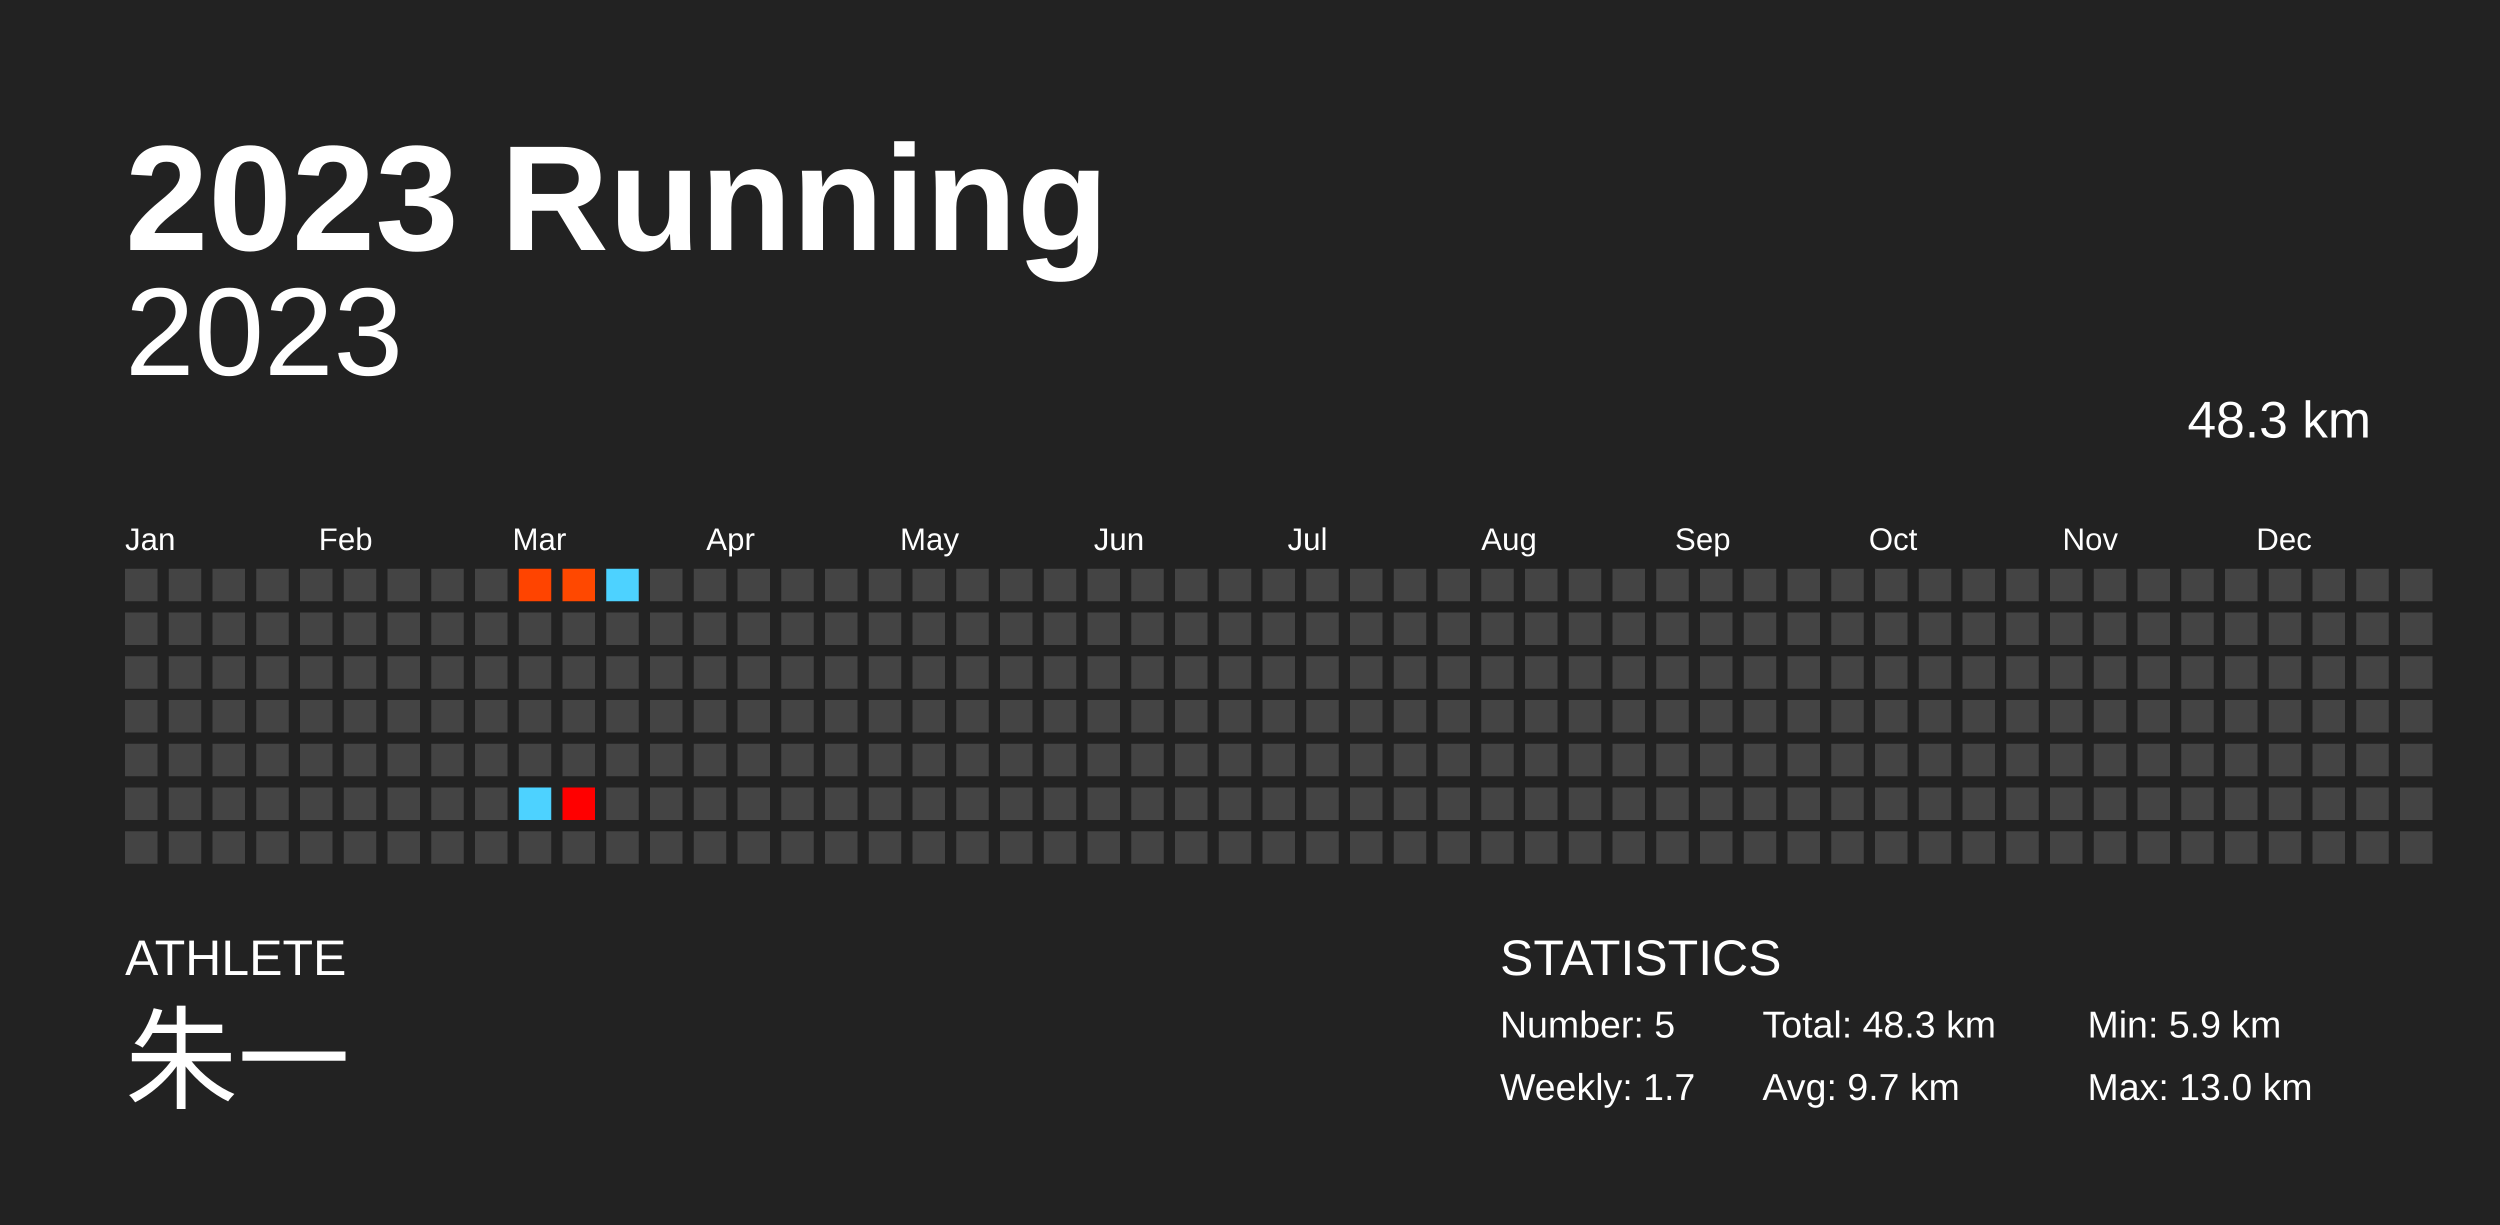
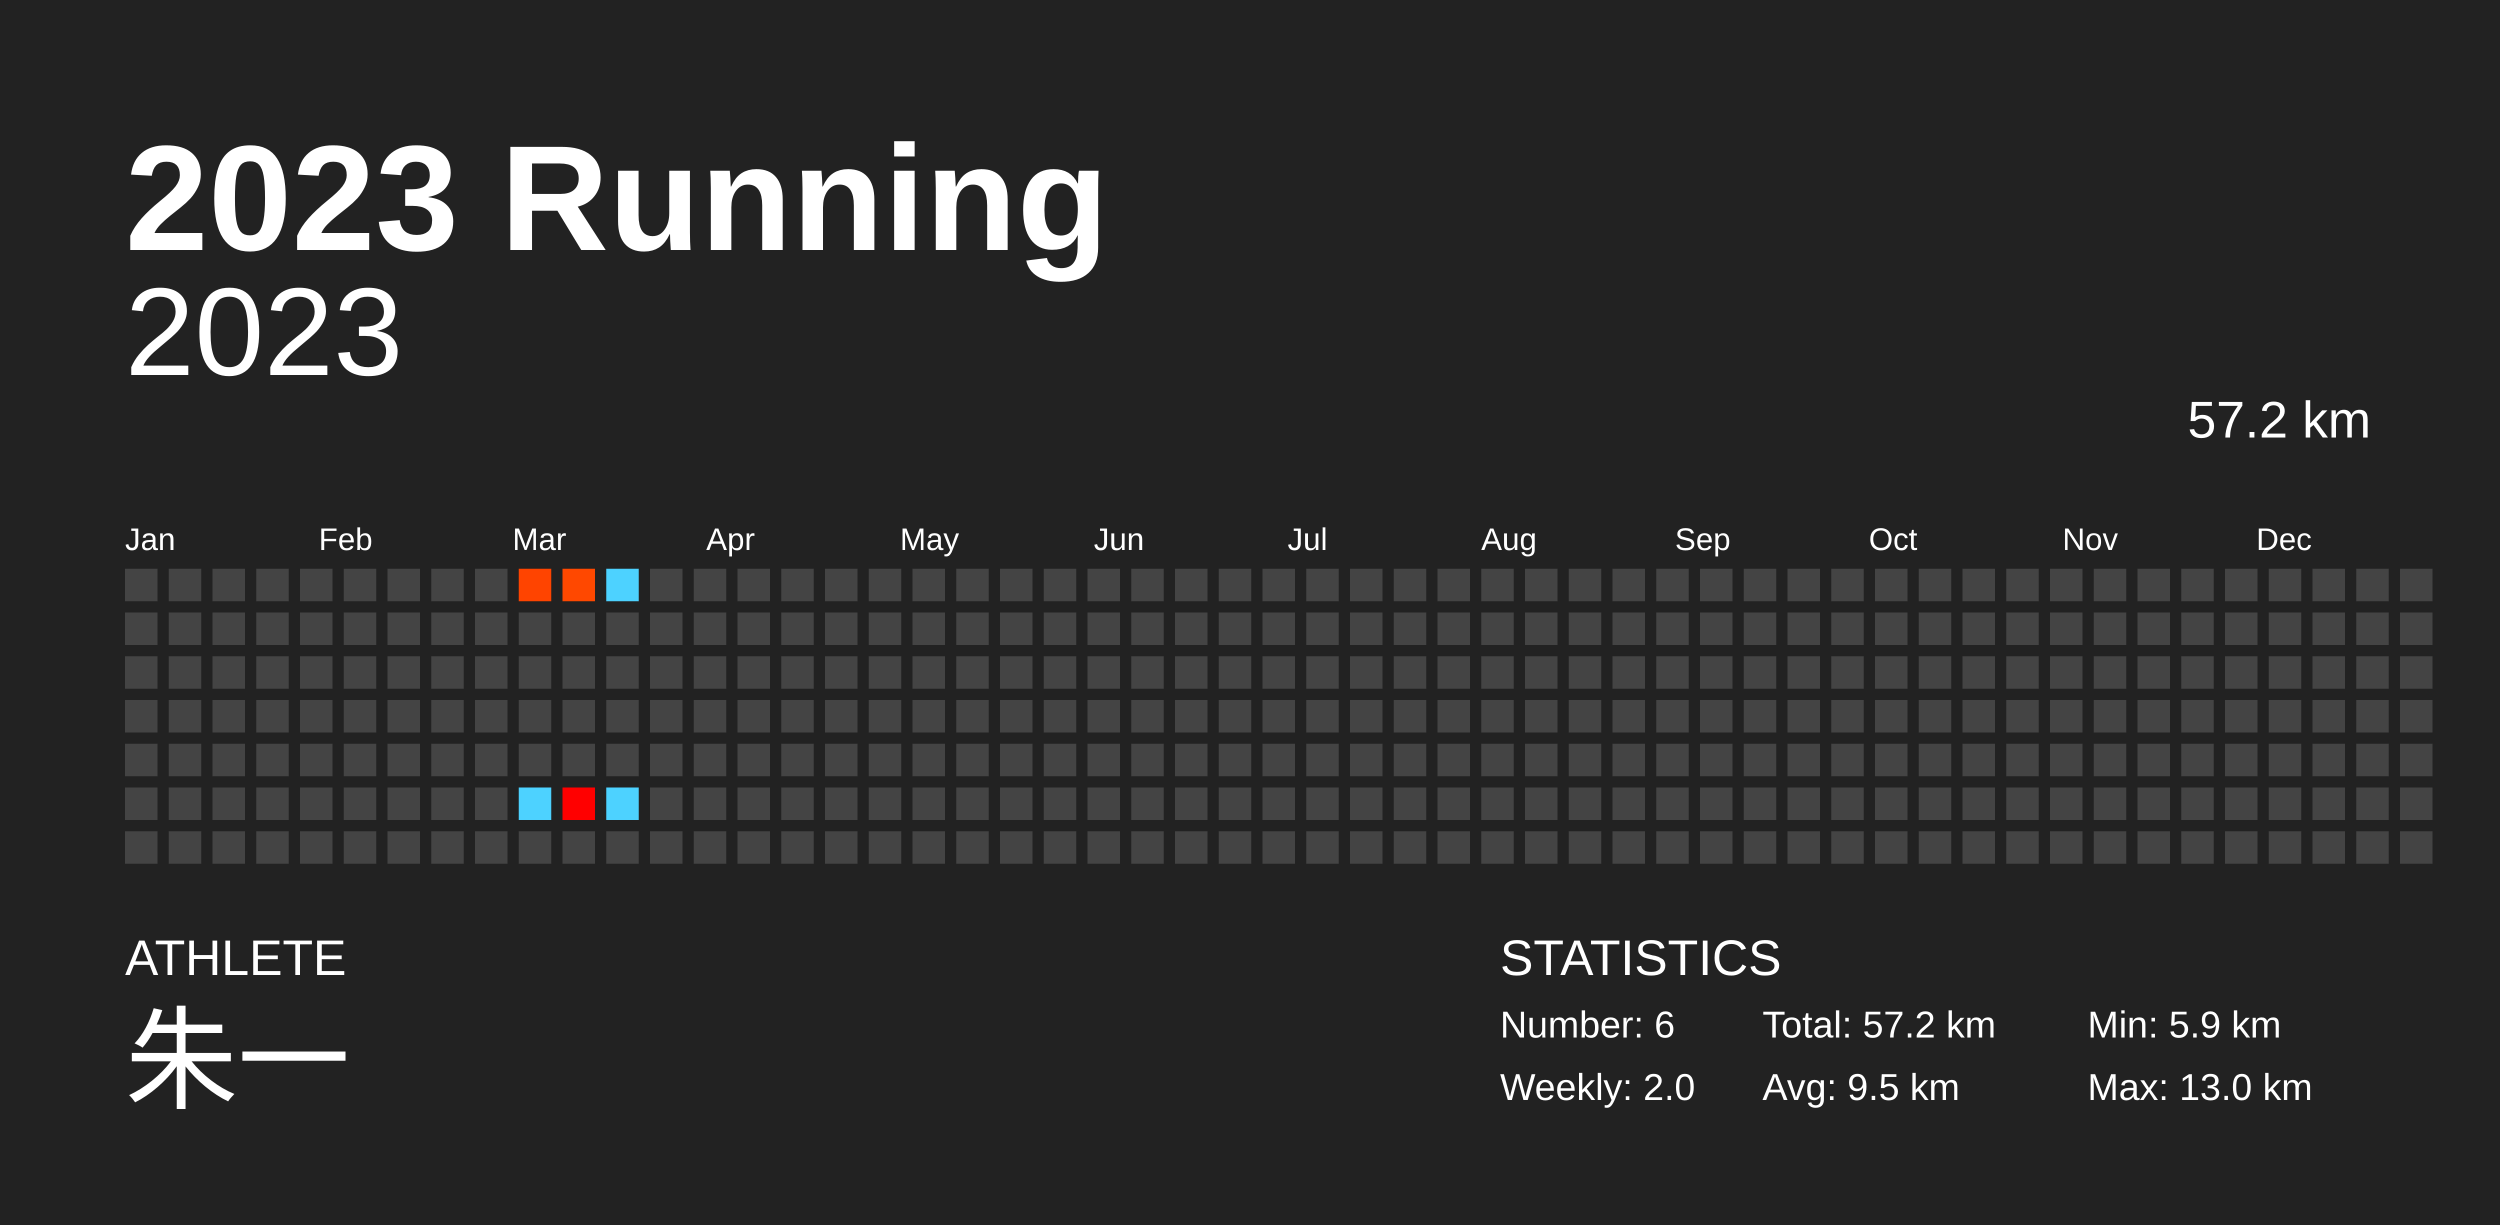
<svg xmlns="http://www.w3.org/2000/svg" baseProfile="full" height="98mm" version="1.1" viewBox="0,0,200,98" width="200mm">
  <defs />
  <rect fill="#222222" height="98" width="200" x="0" y="0" />
  <text fill="#FFFFFF" style="font-size:12px; font-family:Arial; font-weight:bold;" x="10" y="20">2023 Running</text>
  <text fill="#FFFFFF" style="font-size:4px; font-family:Arial" x="10" y="78">ATHLETE</text>
  <text fill="#FFFFFF" style="font-size:9px; font-family:Arial" x="10" y="88">朱一</text>
  <text fill="#FFFFFF" style="font-size:4px; font-family:Arial" x="120" y="78">STATISTICS</text>
-   <text fill="#FFFFFF" style="font-size:3px; font-family:Arial" x="120" y="83">Number: 5</text>
-   <text fill="#FFFFFF" style="font-size:3px; font-family:Arial" x="120" y="88">Weekly: 1.7</text>
-   <text fill="#FFFFFF" style="font-size:3px; font-family:Arial" x="141" y="83">Total: 48.3 km</text>
-   <text fill="#FFFFFF" style="font-size:3px; font-family:Arial" x="141" y="88">Avg: 9.7 km</text>
+   <text fill="#FFFFFF" style="font-size:3px; font-family:Arial" x="120" y="83">Number: 6</text>
+   <text fill="#FFFFFF" style="font-size:3px; font-family:Arial" x="120" y="88">Weekly: 2.0</text>
+   <text fill="#FFFFFF" style="font-size:3px; font-family:Arial" x="141" y="83">Total: 57.2 km</text>
+   <text fill="#FFFFFF" style="font-size:3px; font-family:Arial" x="141" y="88">Avg: 9.5 km</text>
  <text fill="#FFFFFF" style="font-size:3px; font-family:Arial" x="167" y="83">Min: 5.9 km</text>
  <text fill="#FFFFFF" style="font-size:3px; font-family:Arial" x="167" y="88">Max: 13.0 km</text>
  <text alignment-baseline="hanging" fill="#FFFFFF" style="font-size:10.0px; font-family:Arial;" x="10" y="30">2023</text>
-   <text alignment-baseline="hanging" fill="#FFFFFF" style="font-size:4.125px; font-family:Arial;" x="175" y="35">48.3 km</text>
+   <text alignment-baseline="hanging" fill="#FFFFFF" style="font-size:4.125px; font-family:Arial;" x="175" y="35">57.2 km</text>
  <text fill="#FFFFFF" style="font-size:2.5px; font-family:Arial" x="10.0" y="44">Jan</text>
  <text fill="#FFFFFF" style="font-size:2.5px; font-family:Arial" x="25.5" y="44">Feb</text>
  <text fill="#FFFFFF" style="font-size:2.5px; font-family:Arial" x="41.0" y="44">Mar</text>
  <text fill="#FFFFFF" style="font-size:2.5px; font-family:Arial" x="56.5" y="44">Apr</text>
  <text fill="#FFFFFF" style="font-size:2.5px; font-family:Arial" x="72.0" y="44">May</text>
  <text fill="#FFFFFF" style="font-size:2.5px; font-family:Arial" x="87.5" y="44">Jun</text>
  <text fill="#FFFFFF" style="font-size:2.5px; font-family:Arial" x="103.0" y="44">Jul</text>
  <text fill="#FFFFFF" style="font-size:2.5px; font-family:Arial" x="118.5" y="44">Aug</text>
  <text fill="#FFFFFF" style="font-size:2.5px; font-family:Arial" x="134.0" y="44">Sep</text>
  <text fill="#FFFFFF" style="font-size:2.5px; font-family:Arial" x="149.5" y="44">Oct</text>
  <text fill="#FFFFFF" style="font-size:2.5px; font-family:Arial" x="165.0" y="44">Nov</text>
  <text fill="#FFFFFF" style="font-size:2.5px; font-family:Arial" x="180.5" y="44">Dec</text>
  <rect fill="#444444" height="2.6" width="2.6" x="10.0" y="45.5" />
  <rect fill="#444444" height="2.6" width="2.6" x="10.0" y="49.0" />
  <rect fill="#444444" height="2.6" width="2.6" x="10.0" y="52.5" />
  <rect fill="#444444" height="2.6" width="2.6" x="10.0" y="56.0" />
  <rect fill="#444444" height="2.6" width="2.6" x="10.0" y="59.5" />
  <rect fill="#444444" height="2.6" width="2.6" x="10.0" y="63.0" />
  <rect fill="#444444" height="2.6" width="2.6" x="10.0" y="66.5" />
  <rect fill="#444444" height="2.6" width="2.6" x="13.5" y="45.5" />
  <rect fill="#444444" height="2.6" width="2.6" x="13.5" y="49.0" />
  <rect fill="#444444" height="2.6" width="2.6" x="13.5" y="52.5" />
  <rect fill="#444444" height="2.6" width="2.6" x="13.5" y="56.0" />
  <rect fill="#444444" height="2.6" width="2.6" x="13.5" y="59.5" />
  <rect fill="#444444" height="2.6" width="2.6" x="13.5" y="63.0" />
  <rect fill="#444444" height="2.6" width="2.6" x="13.5" y="66.5" />
  <rect fill="#444444" height="2.6" width="2.6" x="17.0" y="45.5" />
  <rect fill="#444444" height="2.6" width="2.6" x="17.0" y="49.0" />
  <rect fill="#444444" height="2.6" width="2.6" x="17.0" y="52.5" />
  <rect fill="#444444" height="2.6" width="2.6" x="17.0" y="56.0" />
  <rect fill="#444444" height="2.6" width="2.6" x="17.0" y="59.5" />
  <rect fill="#444444" height="2.6" width="2.6" x="17.0" y="63.0" />
  <rect fill="#444444" height="2.6" width="2.6" x="17.0" y="66.5" />
  <rect fill="#444444" height="2.6" width="2.6" x="20.5" y="45.5" />
  <rect fill="#444444" height="2.6" width="2.6" x="20.5" y="49.0" />
  <rect fill="#444444" height="2.6" width="2.6" x="20.5" y="52.5" />
  <rect fill="#444444" height="2.6" width="2.6" x="20.5" y="56.0" />
  <rect fill="#444444" height="2.6" width="2.6" x="20.5" y="59.5" />
  <rect fill="#444444" height="2.6" width="2.6" x="20.5" y="63.0" />
  <rect fill="#444444" height="2.6" width="2.6" x="20.5" y="66.5" />
  <rect fill="#444444" height="2.6" width="2.6" x="24.0" y="45.5" />
  <rect fill="#444444" height="2.6" width="2.6" x="24.0" y="49.0" />
  <rect fill="#444444" height="2.6" width="2.6" x="24.0" y="52.5" />
  <rect fill="#444444" height="2.6" width="2.6" x="24.0" y="56.0" />
  <rect fill="#444444" height="2.6" width="2.6" x="24.0" y="59.5" />
  <rect fill="#444444" height="2.6" width="2.6" x="24.0" y="63.0" />
  <rect fill="#444444" height="2.6" width="2.6" x="24.0" y="66.5" />
  <rect fill="#444444" height="2.6" width="2.6" x="27.5" y="45.5" />
  <rect fill="#444444" height="2.6" width="2.6" x="27.5" y="49.0" />
  <rect fill="#444444" height="2.6" width="2.6" x="27.5" y="52.5" />
  <rect fill="#444444" height="2.6" width="2.6" x="27.5" y="56.0" />
  <rect fill="#444444" height="2.6" width="2.6" x="27.5" y="59.5" />
  <rect fill="#444444" height="2.6" width="2.6" x="27.5" y="63.0" />
  <rect fill="#444444" height="2.6" width="2.6" x="27.5" y="66.5" />
  <rect fill="#444444" height="2.6" width="2.6" x="31.0" y="45.5" />
  <rect fill="#444444" height="2.6" width="2.6" x="31.0" y="49.0" />
  <rect fill="#444444" height="2.6" width="2.6" x="31.0" y="52.5" />
  <rect fill="#444444" height="2.6" width="2.6" x="31.0" y="56.0" />
  <rect fill="#444444" height="2.6" width="2.6" x="31.0" y="59.5" />
  <rect fill="#444444" height="2.6" width="2.6" x="31.0" y="63.0" />
  <rect fill="#444444" height="2.6" width="2.6" x="31.0" y="66.5" />
  <rect fill="#444444" height="2.6" width="2.6" x="34.5" y="45.5" />
  <rect fill="#444444" height="2.6" width="2.6" x="34.5" y="49.0" />
  <rect fill="#444444" height="2.6" width="2.6" x="34.5" y="52.5" />
  <rect fill="#444444" height="2.6" width="2.6" x="34.5" y="56.0" />
  <rect fill="#444444" height="2.6" width="2.6" x="34.5" y="59.5" />
  <rect fill="#444444" height="2.6" width="2.6" x="34.5" y="63.0" />
  <rect fill="#444444" height="2.6" width="2.6" x="34.5" y="66.5" />
  <rect fill="#444444" height="2.6" width="2.6" x="38.0" y="45.5" />
  <rect fill="#444444" height="2.6" width="2.6" x="38.0" y="49.0" />
  <rect fill="#444444" height="2.6" width="2.6" x="38.0" y="52.5" />
  <rect fill="#444444" height="2.6" width="2.6" x="38.0" y="56.0" />
  <rect fill="#444444" height="2.6" width="2.6" x="38.0" y="59.5" />
  <rect fill="#444444" height="2.6" width="2.6" x="38.0" y="63.0" />
  <rect fill="#444444" height="2.6" width="2.6" x="38.0" y="66.5" />
  <rect fill="#ff4400" height="2.6" width="2.6" x="41.5" y="45.5" />
  <rect fill="#444444" height="2.6" width="2.6" x="41.5" y="49.0" />
  <rect fill="#444444" height="2.6" width="2.6" x="41.5" y="52.5" />
  <rect fill="#444444" height="2.6" width="2.6" x="41.5" y="56.0" />
  <rect fill="#444444" height="2.6" width="2.6" x="41.5" y="59.5" />
  <rect fill="#4dd2ff" height="2.6" width="2.6" x="41.5" y="63.0" />
  <rect fill="#444444" height="2.6" width="2.6" x="41.5" y="66.5" />
  <rect fill="#ff4800" height="2.6" width="2.6" x="45.0" y="45.5" />
  <rect fill="#444444" height="2.6" width="2.6" x="45.0" y="49.0" />
  <rect fill="#444444" height="2.6" width="2.6" x="45.0" y="52.5" />
  <rect fill="#444444" height="2.6" width="2.6" x="45.0" y="56.0" />
  <rect fill="#444444" height="2.6" width="2.6" x="45.0" y="59.5" />
  <rect fill="#ff0000" height="2.6" width="2.6" x="45.0" y="63.0" />
  <rect fill="#444444" height="2.6" width="2.6" x="45.0" y="66.5" />
  <rect fill="#4dd2ff" height="2.6" width="2.6" x="48.5" y="45.5" />
  <rect fill="#444444" height="2.6" width="2.6" x="48.5" y="49.0" />
  <rect fill="#444444" height="2.6" width="2.6" x="48.5" y="52.5" />
  <rect fill="#444444" height="2.6" width="2.6" x="48.5" y="56.0" />
  <rect fill="#444444" height="2.6" width="2.6" x="48.5" y="59.5" />
-   <rect fill="#444444" height="2.6" width="2.6" x="48.5" y="63.0" />
+   <rect fill="#4dd2ff" height="2.6" width="2.6" x="48.5" y="63.0" />
  <rect fill="#444444" height="2.6" width="2.6" x="48.5" y="66.5" />
  <rect fill="#444444" height="2.6" width="2.6" x="52.0" y="45.5" />
  <rect fill="#444444" height="2.6" width="2.6" x="52.0" y="49.0" />
  <rect fill="#444444" height="2.6" width="2.6" x="52.0" y="52.5" />
  <rect fill="#444444" height="2.6" width="2.6" x="52.0" y="56.0" />
  <rect fill="#444444" height="2.6" width="2.6" x="52.0" y="59.5" />
  <rect fill="#444444" height="2.6" width="2.6" x="52.0" y="63.0" />
  <rect fill="#444444" height="2.6" width="2.6" x="52.0" y="66.5" />
  <rect fill="#444444" height="2.6" width="2.6" x="55.5" y="45.5" />
  <rect fill="#444444" height="2.6" width="2.6" x="55.5" y="49.0" />
  <rect fill="#444444" height="2.6" width="2.6" x="55.5" y="52.5" />
  <rect fill="#444444" height="2.6" width="2.6" x="55.5" y="56.0" />
  <rect fill="#444444" height="2.6" width="2.6" x="55.5" y="59.5" />
  <rect fill="#444444" height="2.6" width="2.6" x="55.5" y="63.0" />
  <rect fill="#444444" height="2.6" width="2.6" x="55.5" y="66.5" />
  <rect fill="#444444" height="2.6" width="2.6" x="59.0" y="45.5" />
  <rect fill="#444444" height="2.6" width="2.6" x="59.0" y="49.0" />
  <rect fill="#444444" height="2.6" width="2.6" x="59.0" y="52.5" />
  <rect fill="#444444" height="2.6" width="2.6" x="59.0" y="56.0" />
  <rect fill="#444444" height="2.6" width="2.6" x="59.0" y="59.5" />
  <rect fill="#444444" height="2.6" width="2.6" x="59.0" y="63.0" />
  <rect fill="#444444" height="2.6" width="2.6" x="59.0" y="66.5" />
  <rect fill="#444444" height="2.6" width="2.6" x="62.5" y="45.5" />
  <rect fill="#444444" height="2.6" width="2.6" x="62.5" y="49.0" />
  <rect fill="#444444" height="2.6" width="2.6" x="62.5" y="52.5" />
  <rect fill="#444444" height="2.6" width="2.6" x="62.5" y="56.0" />
  <rect fill="#444444" height="2.6" width="2.6" x="62.5" y="59.5" />
  <rect fill="#444444" height="2.6" width="2.6" x="62.5" y="63.0" />
  <rect fill="#444444" height="2.6" width="2.6" x="62.5" y="66.5" />
  <rect fill="#444444" height="2.6" width="2.6" x="66.0" y="45.5" />
  <rect fill="#444444" height="2.6" width="2.6" x="66.0" y="49.0" />
  <rect fill="#444444" height="2.6" width="2.6" x="66.0" y="52.5" />
  <rect fill="#444444" height="2.6" width="2.6" x="66.0" y="56.0" />
  <rect fill="#444444" height="2.6" width="2.6" x="66.0" y="59.5" />
  <rect fill="#444444" height="2.6" width="2.6" x="66.0" y="63.0" />
  <rect fill="#444444" height="2.6" width="2.6" x="66.0" y="66.5" />
  <rect fill="#444444" height="2.6" width="2.6" x="69.5" y="45.5" />
  <rect fill="#444444" height="2.6" width="2.6" x="69.5" y="49.0" />
  <rect fill="#444444" height="2.6" width="2.6" x="69.5" y="52.5" />
  <rect fill="#444444" height="2.6" width="2.6" x="69.5" y="56.0" />
  <rect fill="#444444" height="2.6" width="2.6" x="69.5" y="59.5" />
  <rect fill="#444444" height="2.6" width="2.6" x="69.5" y="63.0" />
  <rect fill="#444444" height="2.6" width="2.6" x="69.5" y="66.5" />
  <rect fill="#444444" height="2.6" width="2.6" x="73.0" y="45.5" />
  <rect fill="#444444" height="2.6" width="2.6" x="73.0" y="49.0" />
  <rect fill="#444444" height="2.6" width="2.6" x="73.0" y="52.5" />
  <rect fill="#444444" height="2.6" width="2.6" x="73.0" y="56.0" />
  <rect fill="#444444" height="2.6" width="2.6" x="73.0" y="59.5" />
  <rect fill="#444444" height="2.6" width="2.6" x="73.0" y="63.0" />
  <rect fill="#444444" height="2.6" width="2.6" x="73.0" y="66.5" />
  <rect fill="#444444" height="2.6" width="2.6" x="76.5" y="45.5" />
  <rect fill="#444444" height="2.6" width="2.6" x="76.5" y="49.0" />
  <rect fill="#444444" height="2.6" width="2.6" x="76.5" y="52.5" />
  <rect fill="#444444" height="2.6" width="2.6" x="76.5" y="56.0" />
  <rect fill="#444444" height="2.6" width="2.6" x="76.5" y="59.5" />
  <rect fill="#444444" height="2.6" width="2.6" x="76.5" y="63.0" />
  <rect fill="#444444" height="2.6" width="2.6" x="76.5" y="66.5" />
  <rect fill="#444444" height="2.6" width="2.6" x="80.0" y="45.5" />
  <rect fill="#444444" height="2.6" width="2.6" x="80.0" y="49.0" />
  <rect fill="#444444" height="2.6" width="2.6" x="80.0" y="52.5" />
  <rect fill="#444444" height="2.6" width="2.6" x="80.0" y="56.0" />
  <rect fill="#444444" height="2.6" width="2.6" x="80.0" y="59.5" />
  <rect fill="#444444" height="2.6" width="2.6" x="80.0" y="63.0" />
  <rect fill="#444444" height="2.6" width="2.6" x="80.0" y="66.5" />
  <rect fill="#444444" height="2.6" width="2.6" x="83.5" y="45.5" />
  <rect fill="#444444" height="2.6" width="2.6" x="83.5" y="49.0" />
  <rect fill="#444444" height="2.6" width="2.6" x="83.5" y="52.5" />
  <rect fill="#444444" height="2.6" width="2.6" x="83.5" y="56.0" />
  <rect fill="#444444" height="2.6" width="2.6" x="83.5" y="59.5" />
  <rect fill="#444444" height="2.6" width="2.6" x="83.5" y="63.0" />
  <rect fill="#444444" height="2.6" width="2.6" x="83.5" y="66.5" />
  <rect fill="#444444" height="2.6" width="2.6" x="87.0" y="45.5" />
  <rect fill="#444444" height="2.6" width="2.6" x="87.0" y="49.0" />
  <rect fill="#444444" height="2.6" width="2.6" x="87.0" y="52.5" />
  <rect fill="#444444" height="2.6" width="2.6" x="87.0" y="56.0" />
  <rect fill="#444444" height="2.6" width="2.6" x="87.0" y="59.5" />
  <rect fill="#444444" height="2.6" width="2.6" x="87.0" y="63.0" />
  <rect fill="#444444" height="2.6" width="2.6" x="87.0" y="66.5" />
  <rect fill="#444444" height="2.6" width="2.6" x="90.5" y="45.5" />
  <rect fill="#444444" height="2.6" width="2.6" x="90.5" y="49.0" />
  <rect fill="#444444" height="2.6" width="2.6" x="90.5" y="52.5" />
  <rect fill="#444444" height="2.6" width="2.6" x="90.5" y="56.0" />
  <rect fill="#444444" height="2.6" width="2.6" x="90.5" y="59.5" />
  <rect fill="#444444" height="2.6" width="2.6" x="90.5" y="63.0" />
  <rect fill="#444444" height="2.6" width="2.6" x="90.5" y="66.5" />
  <rect fill="#444444" height="2.6" width="2.6" x="94.0" y="45.5" />
  <rect fill="#444444" height="2.6" width="2.6" x="94.0" y="49.0" />
  <rect fill="#444444" height="2.6" width="2.6" x="94.0" y="52.5" />
  <rect fill="#444444" height="2.6" width="2.6" x="94.0" y="56.0" />
  <rect fill="#444444" height="2.6" width="2.6" x="94.0" y="59.5" />
  <rect fill="#444444" height="2.6" width="2.6" x="94.0" y="63.0" />
  <rect fill="#444444" height="2.6" width="2.6" x="94.0" y="66.5" />
  <rect fill="#444444" height="2.6" width="2.6" x="97.5" y="45.5" />
  <rect fill="#444444" height="2.6" width="2.6" x="97.5" y="49.0" />
  <rect fill="#444444" height="2.6" width="2.6" x="97.5" y="52.5" />
  <rect fill="#444444" height="2.6" width="2.6" x="97.5" y="56.0" />
  <rect fill="#444444" height="2.6" width="2.6" x="97.5" y="59.5" />
  <rect fill="#444444" height="2.6" width="2.6" x="97.5" y="63.0" />
  <rect fill="#444444" height="2.6" width="2.6" x="97.5" y="66.5" />
  <rect fill="#444444" height="2.6" width="2.6" x="101.0" y="45.5" />
  <rect fill="#444444" height="2.6" width="2.6" x="101.0" y="49.0" />
  <rect fill="#444444" height="2.6" width="2.6" x="101.0" y="52.5" />
  <rect fill="#444444" height="2.6" width="2.6" x="101.0" y="56.0" />
  <rect fill="#444444" height="2.6" width="2.6" x="101.0" y="59.5" />
  <rect fill="#444444" height="2.6" width="2.6" x="101.0" y="63.0" />
  <rect fill="#444444" height="2.6" width="2.6" x="101.0" y="66.5" />
  <rect fill="#444444" height="2.6" width="2.6" x="104.5" y="45.5" />
  <rect fill="#444444" height="2.6" width="2.6" x="104.5" y="49.0" />
  <rect fill="#444444" height="2.6" width="2.6" x="104.5" y="52.5" />
  <rect fill="#444444" height="2.6" width="2.6" x="104.5" y="56.0" />
  <rect fill="#444444" height="2.6" width="2.6" x="104.5" y="59.5" />
  <rect fill="#444444" height="2.6" width="2.6" x="104.5" y="63.0" />
  <rect fill="#444444" height="2.6" width="2.6" x="104.5" y="66.5" />
  <rect fill="#444444" height="2.6" width="2.6" x="108.0" y="45.5" />
  <rect fill="#444444" height="2.6" width="2.6" x="108.0" y="49.0" />
  <rect fill="#444444" height="2.6" width="2.6" x="108.0" y="52.5" />
  <rect fill="#444444" height="2.6" width="2.6" x="108.0" y="56.0" />
  <rect fill="#444444" height="2.6" width="2.6" x="108.0" y="59.5" />
  <rect fill="#444444" height="2.6" width="2.6" x="108.0" y="63.0" />
  <rect fill="#444444" height="2.6" width="2.6" x="108.0" y="66.5" />
  <rect fill="#444444" height="2.6" width="2.6" x="111.5" y="45.5" />
  <rect fill="#444444" height="2.6" width="2.6" x="111.5" y="49.0" />
  <rect fill="#444444" height="2.6" width="2.6" x="111.5" y="52.5" />
  <rect fill="#444444" height="2.6" width="2.6" x="111.5" y="56.0" />
  <rect fill="#444444" height="2.6" width="2.6" x="111.5" y="59.5" />
  <rect fill="#444444" height="2.6" width="2.6" x="111.5" y="63.0" />
  <rect fill="#444444" height="2.6" width="2.6" x="111.5" y="66.5" />
  <rect fill="#444444" height="2.6" width="2.6" x="115.0" y="45.5" />
  <rect fill="#444444" height="2.6" width="2.6" x="115.0" y="49.0" />
  <rect fill="#444444" height="2.6" width="2.6" x="115.0" y="52.5" />
  <rect fill="#444444" height="2.6" width="2.6" x="115.0" y="56.0" />
  <rect fill="#444444" height="2.6" width="2.6" x="115.0" y="59.5" />
  <rect fill="#444444" height="2.6" width="2.6" x="115.0" y="63.0" />
  <rect fill="#444444" height="2.6" width="2.6" x="115.0" y="66.5" />
  <rect fill="#444444" height="2.6" width="2.6" x="118.5" y="45.5" />
  <rect fill="#444444" height="2.6" width="2.6" x="118.5" y="49.0" />
  <rect fill="#444444" height="2.6" width="2.6" x="118.5" y="52.5" />
  <rect fill="#444444" height="2.6" width="2.6" x="118.5" y="56.0" />
  <rect fill="#444444" height="2.6" width="2.6" x="118.5" y="59.5" />
  <rect fill="#444444" height="2.6" width="2.6" x="118.5" y="63.0" />
  <rect fill="#444444" height="2.6" width="2.6" x="118.5" y="66.5" />
  <rect fill="#444444" height="2.6" width="2.6" x="122.0" y="45.5" />
  <rect fill="#444444" height="2.6" width="2.6" x="122.0" y="49.0" />
  <rect fill="#444444" height="2.6" width="2.6" x="122.0" y="52.5" />
  <rect fill="#444444" height="2.6" width="2.6" x="122.0" y="56.0" />
  <rect fill="#444444" height="2.6" width="2.6" x="122.0" y="59.5" />
  <rect fill="#444444" height="2.6" width="2.6" x="122.0" y="63.0" />
  <rect fill="#444444" height="2.6" width="2.6" x="122.0" y="66.5" />
  <rect fill="#444444" height="2.6" width="2.6" x="125.5" y="45.5" />
  <rect fill="#444444" height="2.6" width="2.6" x="125.5" y="49.0" />
  <rect fill="#444444" height="2.6" width="2.6" x="125.5" y="52.5" />
  <rect fill="#444444" height="2.6" width="2.6" x="125.5" y="56.0" />
  <rect fill="#444444" height="2.6" width="2.6" x="125.5" y="59.5" />
  <rect fill="#444444" height="2.6" width="2.6" x="125.5" y="63.0" />
  <rect fill="#444444" height="2.6" width="2.6" x="125.5" y="66.5" />
  <rect fill="#444444" height="2.6" width="2.6" x="129.0" y="45.5" />
  <rect fill="#444444" height="2.6" width="2.6" x="129.0" y="49.0" />
  <rect fill="#444444" height="2.6" width="2.6" x="129.0" y="52.5" />
  <rect fill="#444444" height="2.6" width="2.6" x="129.0" y="56.0" />
  <rect fill="#444444" height="2.6" width="2.6" x="129.0" y="59.5" />
  <rect fill="#444444" height="2.6" width="2.6" x="129.0" y="63.0" />
  <rect fill="#444444" height="2.6" width="2.6" x="129.0" y="66.5" />
  <rect fill="#444444" height="2.6" width="2.6" x="132.5" y="45.5" />
  <rect fill="#444444" height="2.6" width="2.6" x="132.5" y="49.0" />
  <rect fill="#444444" height="2.6" width="2.6" x="132.5" y="52.5" />
  <rect fill="#444444" height="2.6" width="2.6" x="132.5" y="56.0" />
  <rect fill="#444444" height="2.6" width="2.6" x="132.5" y="59.5" />
  <rect fill="#444444" height="2.6" width="2.6" x="132.5" y="63.0" />
  <rect fill="#444444" height="2.6" width="2.6" x="132.5" y="66.5" />
  <rect fill="#444444" height="2.6" width="2.6" x="136.0" y="45.5" />
  <rect fill="#444444" height="2.6" width="2.6" x="136.0" y="49.0" />
  <rect fill="#444444" height="2.6" width="2.6" x="136.0" y="52.5" />
  <rect fill="#444444" height="2.6" width="2.6" x="136.0" y="56.0" />
  <rect fill="#444444" height="2.6" width="2.6" x="136.0" y="59.5" />
  <rect fill="#444444" height="2.6" width="2.6" x="136.0" y="63.0" />
  <rect fill="#444444" height="2.6" width="2.6" x="136.0" y="66.5" />
  <rect fill="#444444" height="2.6" width="2.6" x="139.5" y="45.5" />
  <rect fill="#444444" height="2.6" width="2.6" x="139.5" y="49.0" />
  <rect fill="#444444" height="2.6" width="2.6" x="139.5" y="52.5" />
  <rect fill="#444444" height="2.6" width="2.6" x="139.5" y="56.0" />
  <rect fill="#444444" height="2.6" width="2.6" x="139.5" y="59.5" />
  <rect fill="#444444" height="2.6" width="2.6" x="139.5" y="63.0" />
  <rect fill="#444444" height="2.6" width="2.6" x="139.5" y="66.5" />
  <rect fill="#444444" height="2.6" width="2.6" x="143.0" y="45.5" />
  <rect fill="#444444" height="2.6" width="2.6" x="143.0" y="49.0" />
  <rect fill="#444444" height="2.6" width="2.6" x="143.0" y="52.5" />
  <rect fill="#444444" height="2.6" width="2.6" x="143.0" y="56.0" />
  <rect fill="#444444" height="2.6" width="2.6" x="143.0" y="59.5" />
  <rect fill="#444444" height="2.6" width="2.6" x="143.0" y="63.0" />
  <rect fill="#444444" height="2.6" width="2.6" x="143.0" y="66.5" />
  <rect fill="#444444" height="2.6" width="2.6" x="146.5" y="45.5" />
  <rect fill="#444444" height="2.6" width="2.6" x="146.5" y="49.0" />
  <rect fill="#444444" height="2.6" width="2.6" x="146.5" y="52.5" />
  <rect fill="#444444" height="2.6" width="2.6" x="146.5" y="56.0" />
  <rect fill="#444444" height="2.6" width="2.6" x="146.5" y="59.5" />
  <rect fill="#444444" height="2.6" width="2.6" x="146.5" y="63.0" />
  <rect fill="#444444" height="2.6" width="2.6" x="146.5" y="66.5" />
  <rect fill="#444444" height="2.6" width="2.6" x="150.0" y="45.5" />
  <rect fill="#444444" height="2.6" width="2.6" x="150.0" y="49.0" />
  <rect fill="#444444" height="2.6" width="2.6" x="150.0" y="52.5" />
  <rect fill="#444444" height="2.6" width="2.6" x="150.0" y="56.0" />
  <rect fill="#444444" height="2.6" width="2.6" x="150.0" y="59.5" />
  <rect fill="#444444" height="2.6" width="2.6" x="150.0" y="63.0" />
  <rect fill="#444444" height="2.6" width="2.6" x="150.0" y="66.5" />
  <rect fill="#444444" height="2.6" width="2.6" x="153.5" y="45.5" />
  <rect fill="#444444" height="2.6" width="2.6" x="153.5" y="49.0" />
  <rect fill="#444444" height="2.6" width="2.6" x="153.5" y="52.5" />
  <rect fill="#444444" height="2.6" width="2.6" x="153.5" y="56.0" />
  <rect fill="#444444" height="2.6" width="2.6" x="153.5" y="59.5" />
  <rect fill="#444444" height="2.6" width="2.6" x="153.5" y="63.0" />
  <rect fill="#444444" height="2.6" width="2.6" x="153.5" y="66.5" />
  <rect fill="#444444" height="2.6" width="2.6" x="157.0" y="45.5" />
  <rect fill="#444444" height="2.6" width="2.6" x="157.0" y="49.0" />
  <rect fill="#444444" height="2.6" width="2.6" x="157.0" y="52.5" />
  <rect fill="#444444" height="2.6" width="2.6" x="157.0" y="56.0" />
  <rect fill="#444444" height="2.6" width="2.6" x="157.0" y="59.5" />
  <rect fill="#444444" height="2.6" width="2.6" x="157.0" y="63.0" />
  <rect fill="#444444" height="2.6" width="2.6" x="157.0" y="66.5" />
  <rect fill="#444444" height="2.6" width="2.6" x="160.5" y="45.5" />
  <rect fill="#444444" height="2.6" width="2.6" x="160.5" y="49.0" />
  <rect fill="#444444" height="2.6" width="2.6" x="160.5" y="52.5" />
  <rect fill="#444444" height="2.6" width="2.6" x="160.5" y="56.0" />
  <rect fill="#444444" height="2.6" width="2.6" x="160.5" y="59.5" />
  <rect fill="#444444" height="2.6" width="2.6" x="160.5" y="63.0" />
  <rect fill="#444444" height="2.6" width="2.6" x="160.5" y="66.5" />
  <rect fill="#444444" height="2.6" width="2.6" x="164.0" y="45.5" />
  <rect fill="#444444" height="2.6" width="2.6" x="164.0" y="49.0" />
  <rect fill="#444444" height="2.6" width="2.6" x="164.0" y="52.5" />
  <rect fill="#444444" height="2.6" width="2.6" x="164.0" y="56.0" />
  <rect fill="#444444" height="2.6" width="2.6" x="164.0" y="59.5" />
  <rect fill="#444444" height="2.6" width="2.6" x="164.0" y="63.0" />
  <rect fill="#444444" height="2.6" width="2.6" x="164.0" y="66.5" />
  <rect fill="#444444" height="2.6" width="2.6" x="167.5" y="45.5" />
  <rect fill="#444444" height="2.6" width="2.6" x="167.5" y="49.0" />
  <rect fill="#444444" height="2.6" width="2.6" x="167.5" y="52.5" />
  <rect fill="#444444" height="2.6" width="2.6" x="167.5" y="56.0" />
  <rect fill="#444444" height="2.6" width="2.6" x="167.5" y="59.5" />
  <rect fill="#444444" height="2.6" width="2.6" x="167.5" y="63.0" />
  <rect fill="#444444" height="2.6" width="2.6" x="167.5" y="66.5" />
  <rect fill="#444444" height="2.6" width="2.6" x="171.0" y="45.5" />
  <rect fill="#444444" height="2.6" width="2.6" x="171.0" y="49.0" />
  <rect fill="#444444" height="2.6" width="2.6" x="171.0" y="52.5" />
  <rect fill="#444444" height="2.6" width="2.6" x="171.0" y="56.0" />
  <rect fill="#444444" height="2.6" width="2.6" x="171.0" y="59.5" />
  <rect fill="#444444" height="2.6" width="2.6" x="171.0" y="63.0" />
  <rect fill="#444444" height="2.6" width="2.6" x="171.0" y="66.5" />
  <rect fill="#444444" height="2.6" width="2.6" x="174.5" y="45.5" />
  <rect fill="#444444" height="2.6" width="2.6" x="174.5" y="49.0" />
  <rect fill="#444444" height="2.6" width="2.6" x="174.5" y="52.5" />
  <rect fill="#444444" height="2.6" width="2.6" x="174.5" y="56.0" />
  <rect fill="#444444" height="2.6" width="2.6" x="174.5" y="59.5" />
  <rect fill="#444444" height="2.6" width="2.6" x="174.5" y="63.0" />
  <rect fill="#444444" height="2.6" width="2.6" x="174.5" y="66.5" />
  <rect fill="#444444" height="2.6" width="2.6" x="178.0" y="45.5" />
  <rect fill="#444444" height="2.6" width="2.6" x="178.0" y="49.0" />
  <rect fill="#444444" height="2.6" width="2.6" x="178.0" y="52.5" />
  <rect fill="#444444" height="2.6" width="2.6" x="178.0" y="56.0" />
  <rect fill="#444444" height="2.6" width="2.6" x="178.0" y="59.5" />
  <rect fill="#444444" height="2.6" width="2.6" x="178.0" y="63.0" />
  <rect fill="#444444" height="2.6" width="2.6" x="178.0" y="66.5" />
  <rect fill="#444444" height="2.6" width="2.6" x="181.5" y="45.5" />
  <rect fill="#444444" height="2.6" width="2.6" x="181.5" y="49.0" />
  <rect fill="#444444" height="2.6" width="2.6" x="181.5" y="52.5" />
  <rect fill="#444444" height="2.6" width="2.6" x="181.5" y="56.0" />
  <rect fill="#444444" height="2.6" width="2.6" x="181.5" y="59.5" />
  <rect fill="#444444" height="2.6" width="2.6" x="181.5" y="63.0" />
  <rect fill="#444444" height="2.6" width="2.6" x="181.5" y="66.5" />
  <rect fill="#444444" height="2.6" width="2.6" x="185.0" y="45.5" />
  <rect fill="#444444" height="2.6" width="2.6" x="185.0" y="49.0" />
  <rect fill="#444444" height="2.6" width="2.6" x="185.0" y="52.5" />
  <rect fill="#444444" height="2.6" width="2.6" x="185.0" y="56.0" />
  <rect fill="#444444" height="2.6" width="2.6" x="185.0" y="59.5" />
  <rect fill="#444444" height="2.6" width="2.6" x="185.0" y="63.0" />
  <rect fill="#444444" height="2.6" width="2.6" x="185.0" y="66.5" />
  <rect fill="#444444" height="2.6" width="2.6" x="188.5" y="45.5" />
  <rect fill="#444444" height="2.6" width="2.6" x="188.5" y="49.0" />
  <rect fill="#444444" height="2.6" width="2.6" x="188.5" y="52.5" />
  <rect fill="#444444" height="2.6" width="2.6" x="188.5" y="56.0" />
  <rect fill="#444444" height="2.6" width="2.6" x="188.5" y="59.5" />
  <rect fill="#444444" height="2.6" width="2.6" x="188.5" y="63.0" />
  <rect fill="#444444" height="2.6" width="2.6" x="188.5" y="66.5" />
  <rect fill="#444444" height="2.6" width="2.6" x="192.0" y="45.5" />
  <rect fill="#444444" height="2.6" width="2.6" x="192.0" y="49.0" />
  <rect fill="#444444" height="2.6" width="2.6" x="192.0" y="52.5" />
  <rect fill="#444444" height="2.6" width="2.6" x="192.0" y="56.0" />
  <rect fill="#444444" height="2.6" width="2.6" x="192.0" y="59.5" />
  <rect fill="#444444" height="2.6" width="2.6" x="192.0" y="63.0" />
  <rect fill="#444444" height="2.6" width="2.6" x="192.0" y="66.5" />
</svg>
